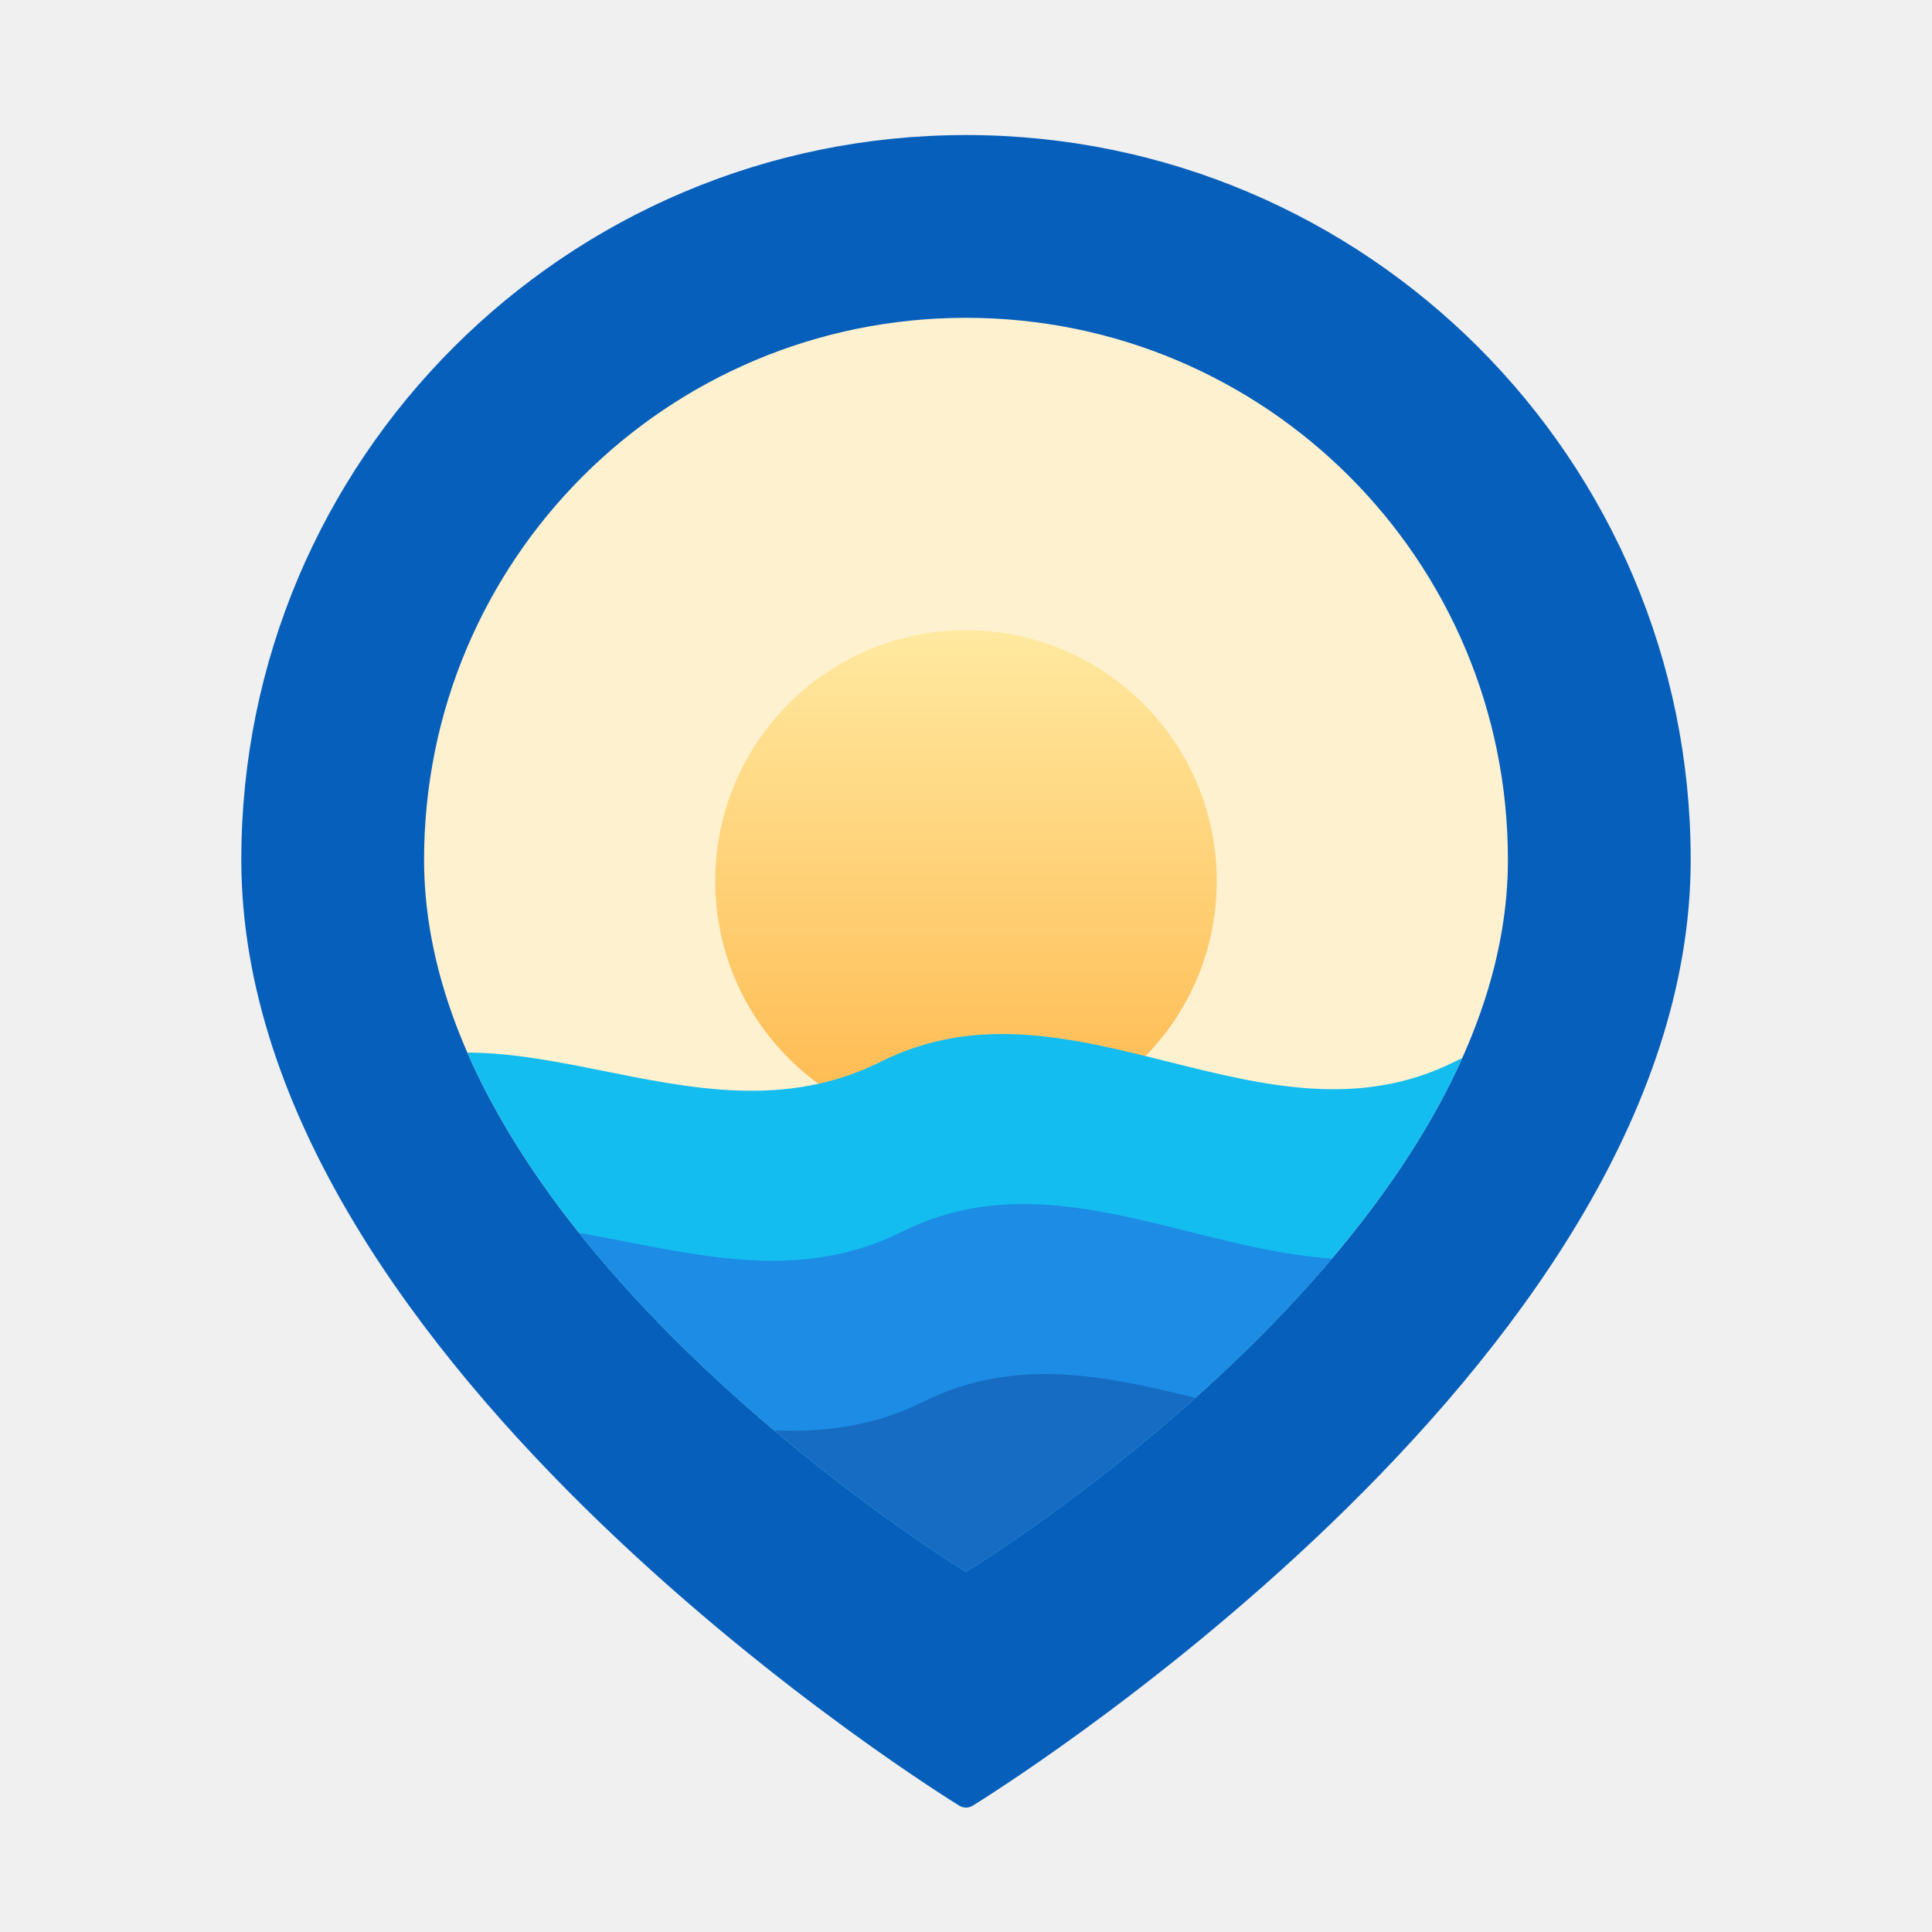
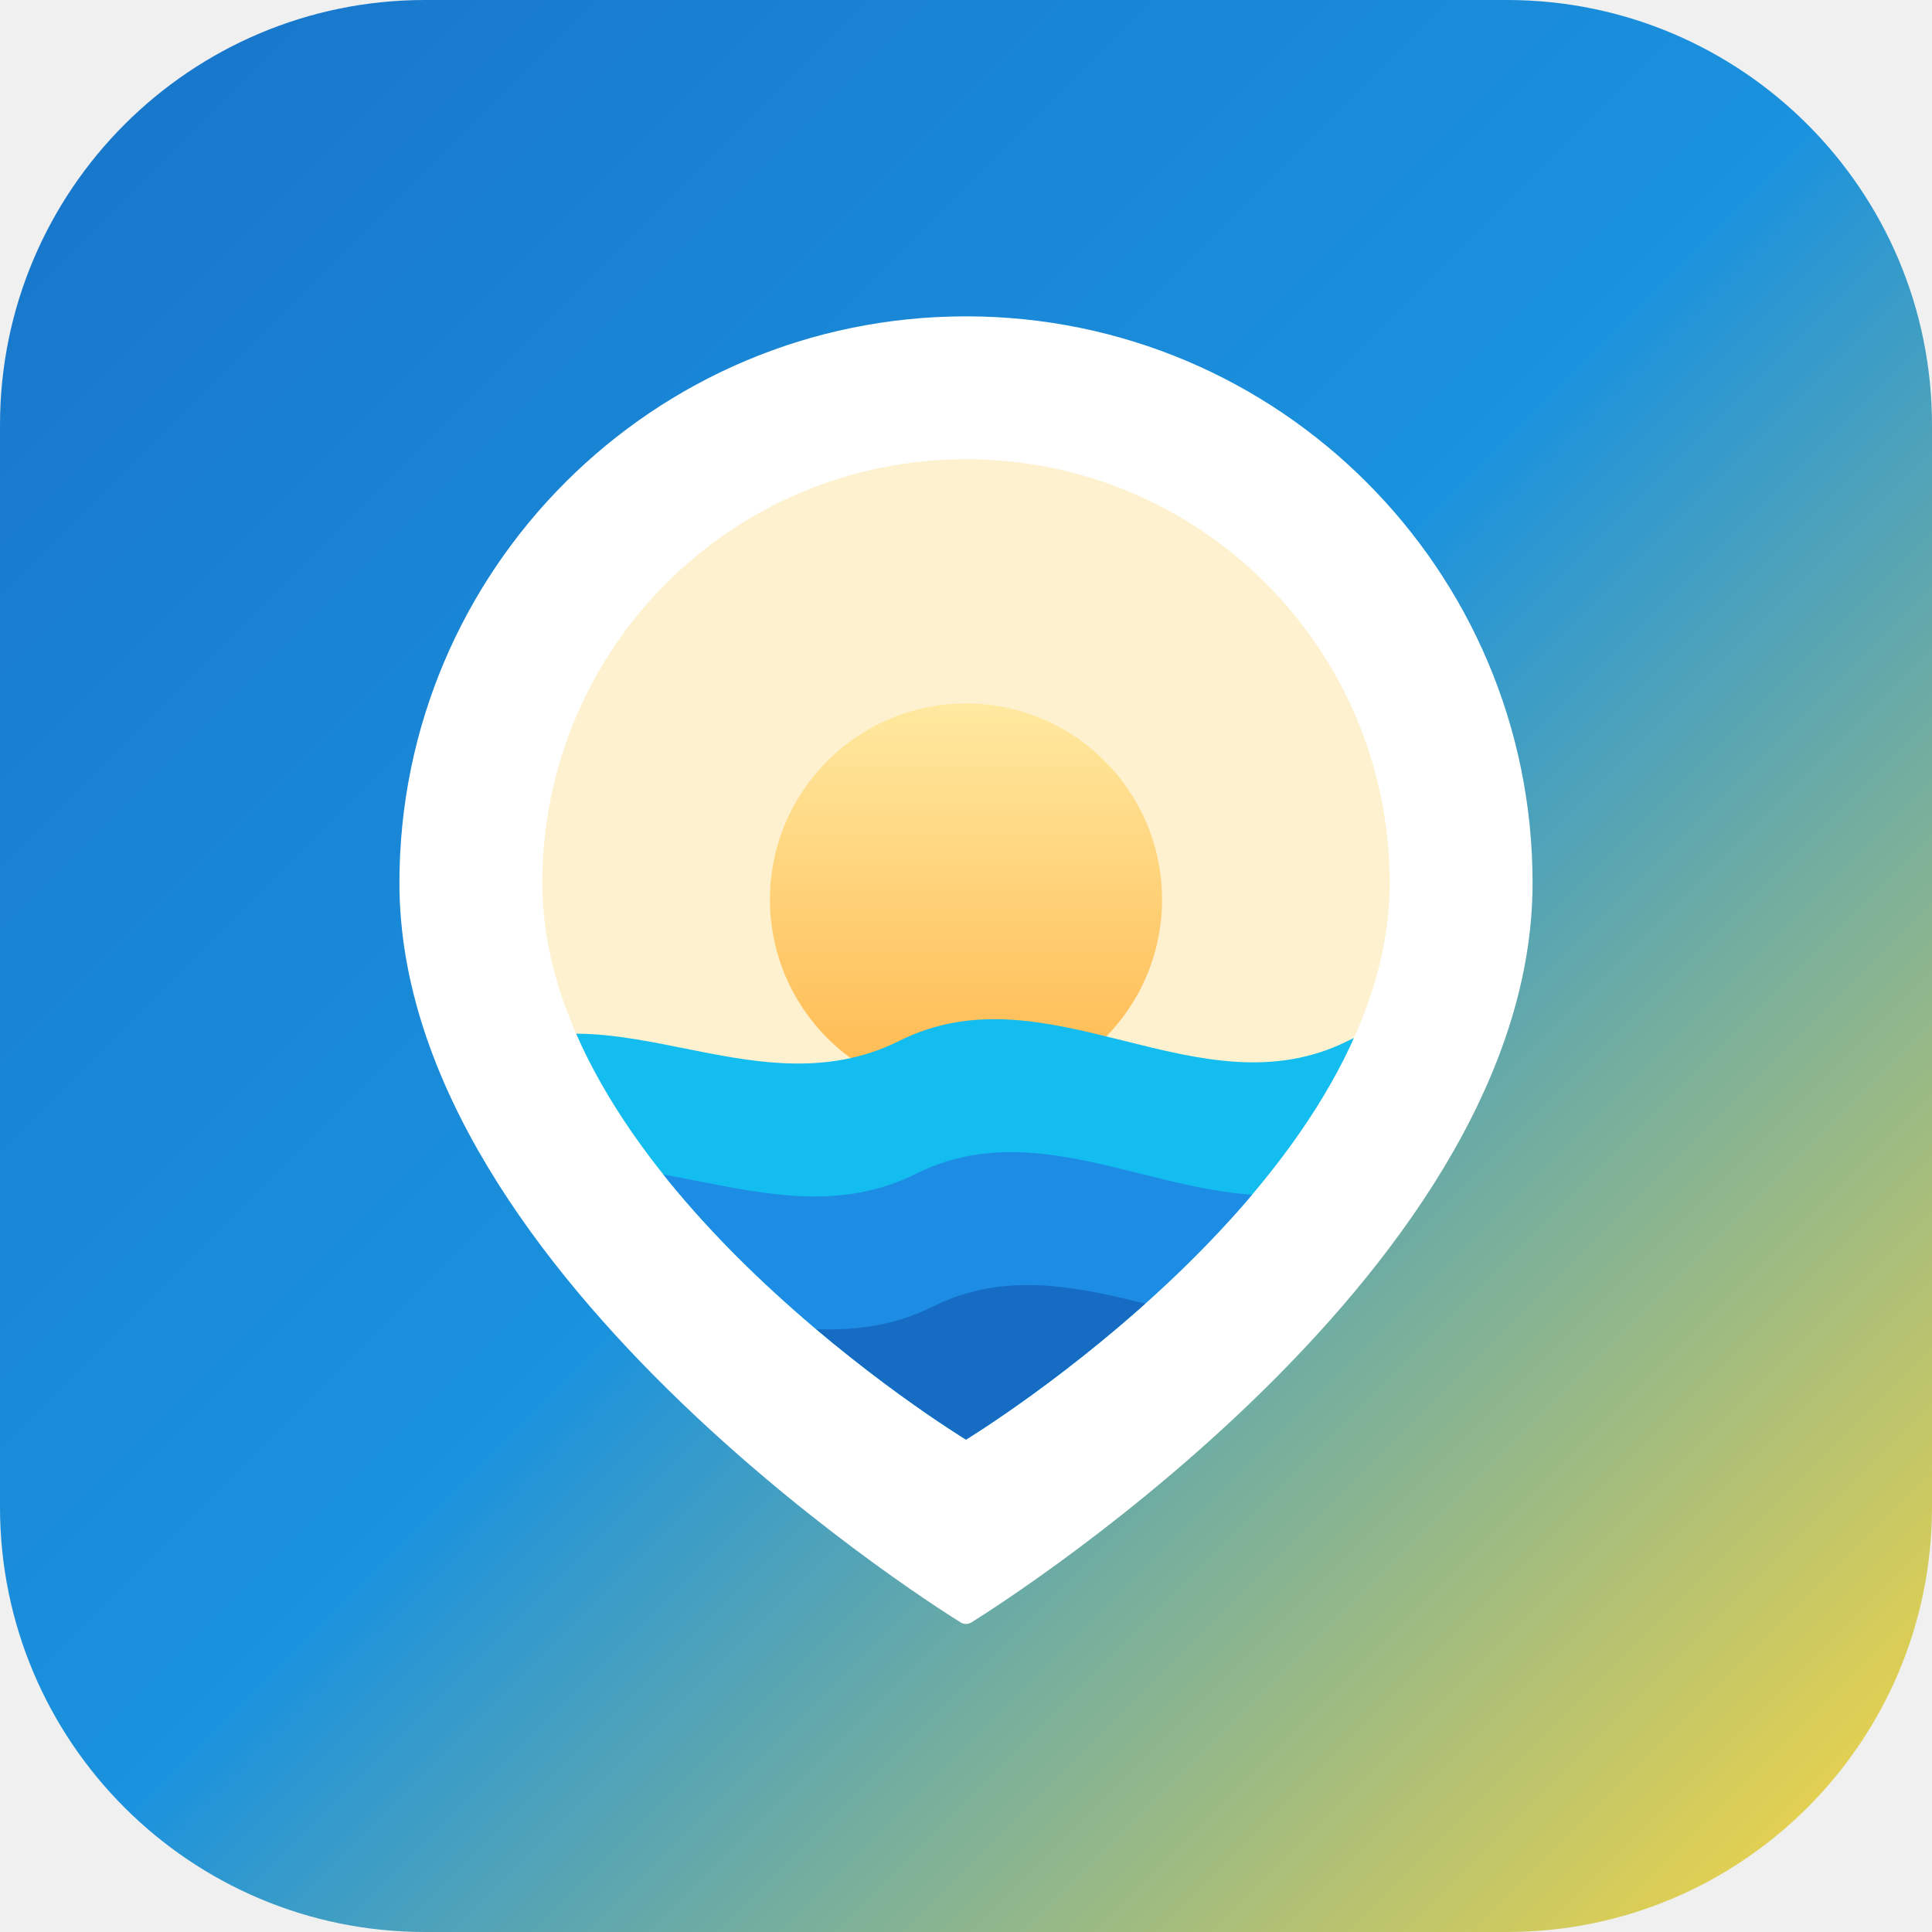
<svg xmlns="http://www.w3.org/2000/svg" width="64" height="64" viewBox="0 0 100 100">
  <defs>
    <linearGradient id="bg" x1="0" y1="0" x2="1" y2="1">
      <stop offset="0" stop-color="#1874C9" />
      <stop offset=".5" stop-color="#1A92DE" />
      <stop offset="1" stop-color="#FFD93D" />
    </linearGradient>
    <linearGradient id="bgpad" gradientUnits="userSpaceOnUse" x1="0" y1="0" x2="100" y2="100">
      <stop offset="0" stop-color="#1874C9" />
      <stop offset=".5" stop-color="#1A92DE" />
      <stop offset="1" stop-color="#FFD93D" />
    </linearGradient>
    <radialGradient id="sunglow" cx=".85" cy=".95" r=".6">
      <stop offset="0" stop-color="#FFE08A" />
      <stop offset=".35" stop-color="#FFD66B" stop-opacity=".75" />
      <stop offset="1" stop-color="#FFD66B" stop-opacity="0" />
    </radialGradient>
    <linearGradient id="sun" x1="0" y1="0" x2="0" y2="1">
      <stop offset="0" stop-color="#FFE9A0" />
      <stop offset="1" stop-color="#FFB84D" />
    </linearGradient>
    <clipPath id="pinclip">
      <path d="M50,19.5 C35.9,19.5 24.5,30.9 24.5,45 C24.5,63 50,78.5 50,78.5 C50,78.5 75.5,63 75.5,45 C75.5,30.9 64.1,19.5 50,19.5 Z" />
    </clipPath>
  </defs>
-   <style>@media (prefers-color-scheme: dark){.lis{fill:#fff;stroke:#fff}}</style>
-   <g transform="translate(50 50) scale(1.1) translate(-50 -50)">
-     <path d="M50,11.5 C31.5,11.5 16.5,26.5 16.5,45 C16.5,68.5 50,89 50,89 C50,89 83.5,68.5 83.5,45 C83.5,26.5 68.5,11.5 50,11.5 Z" fill="#065FBB" class="lis" stroke="#065FBB" stroke-width="1.2" stroke-linejoin="round" />
+   <rect width="100" height="100" rx="22" fill="url(#bgpad)" />
+   <g transform="translate(50 50) scale(.86) translate(-50 -50)">
+     <path d="M50,11.5 C31.5,11.5 16.5,26.5 16.5,45 C16.5,68.5 50,89 50,89 C50,89 83.5,68.5 83.5,45 C83.5,26.5 68.5,11.5 50,11.5 Z" fill="#fff" stroke="#fff" stroke-width="1.2" stroke-linejoin="round" />
    <g clip-path="url(#pinclip)">
      <rect x="0" y="0" width="100" height="100" fill="#FEF1CF" />
      <circle cx="50" cy="46" r="11.8" fill="url(#sun)" />
      <path d="M20,56 C28,50.5 37,59 46,54.5 C55,50 64,59 73,54.5 C77,52.5 80,53 82,54 V100 H20 Z" fill="#13BDF0" />
      <path d="M20,64 C29,58.5 38,67 47,62.5 C56,58 65,67 74,62.5 C77,61 80,61.5 82,62 V100 H20 Z" fill="#1D8CE5" />
      <path d="M20,72 C29,66.5 39,75 48,70.5 C57,66 66,75 75,70.5 C78,69 80,69.5 82,70 V100 H20 Z" fill="#166CC3" />
    </g>
  </g>
</svg>
